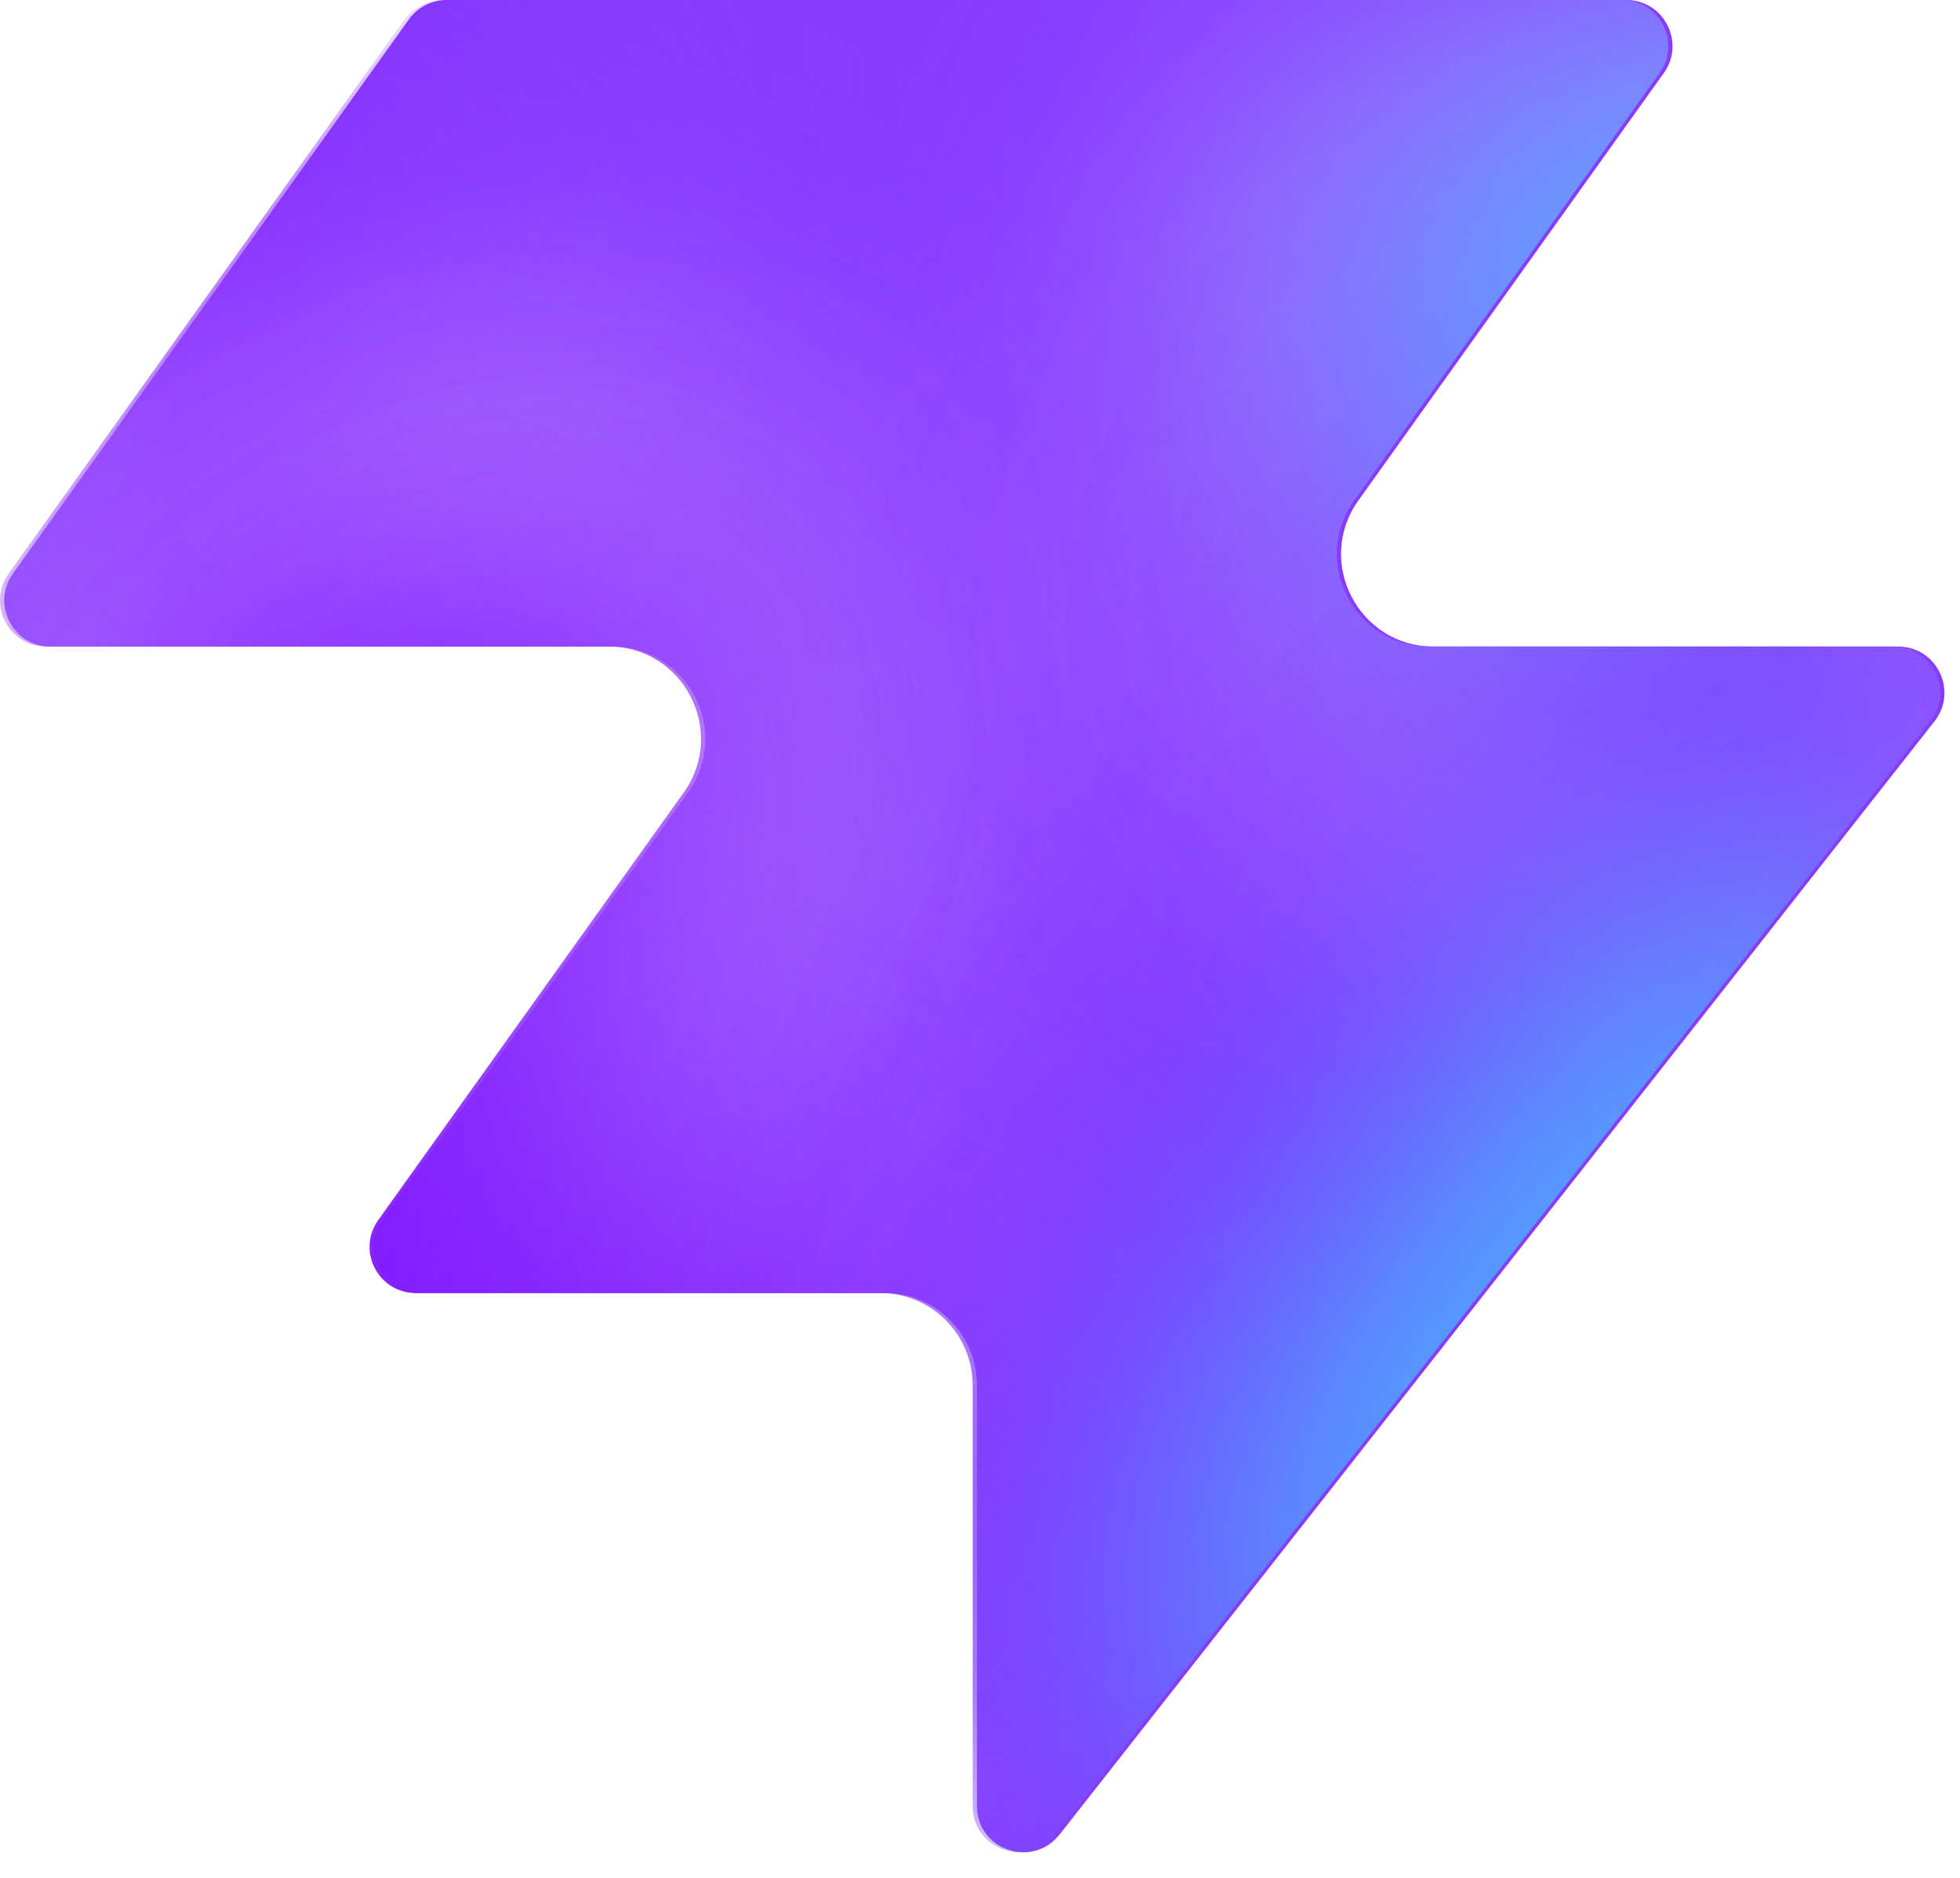
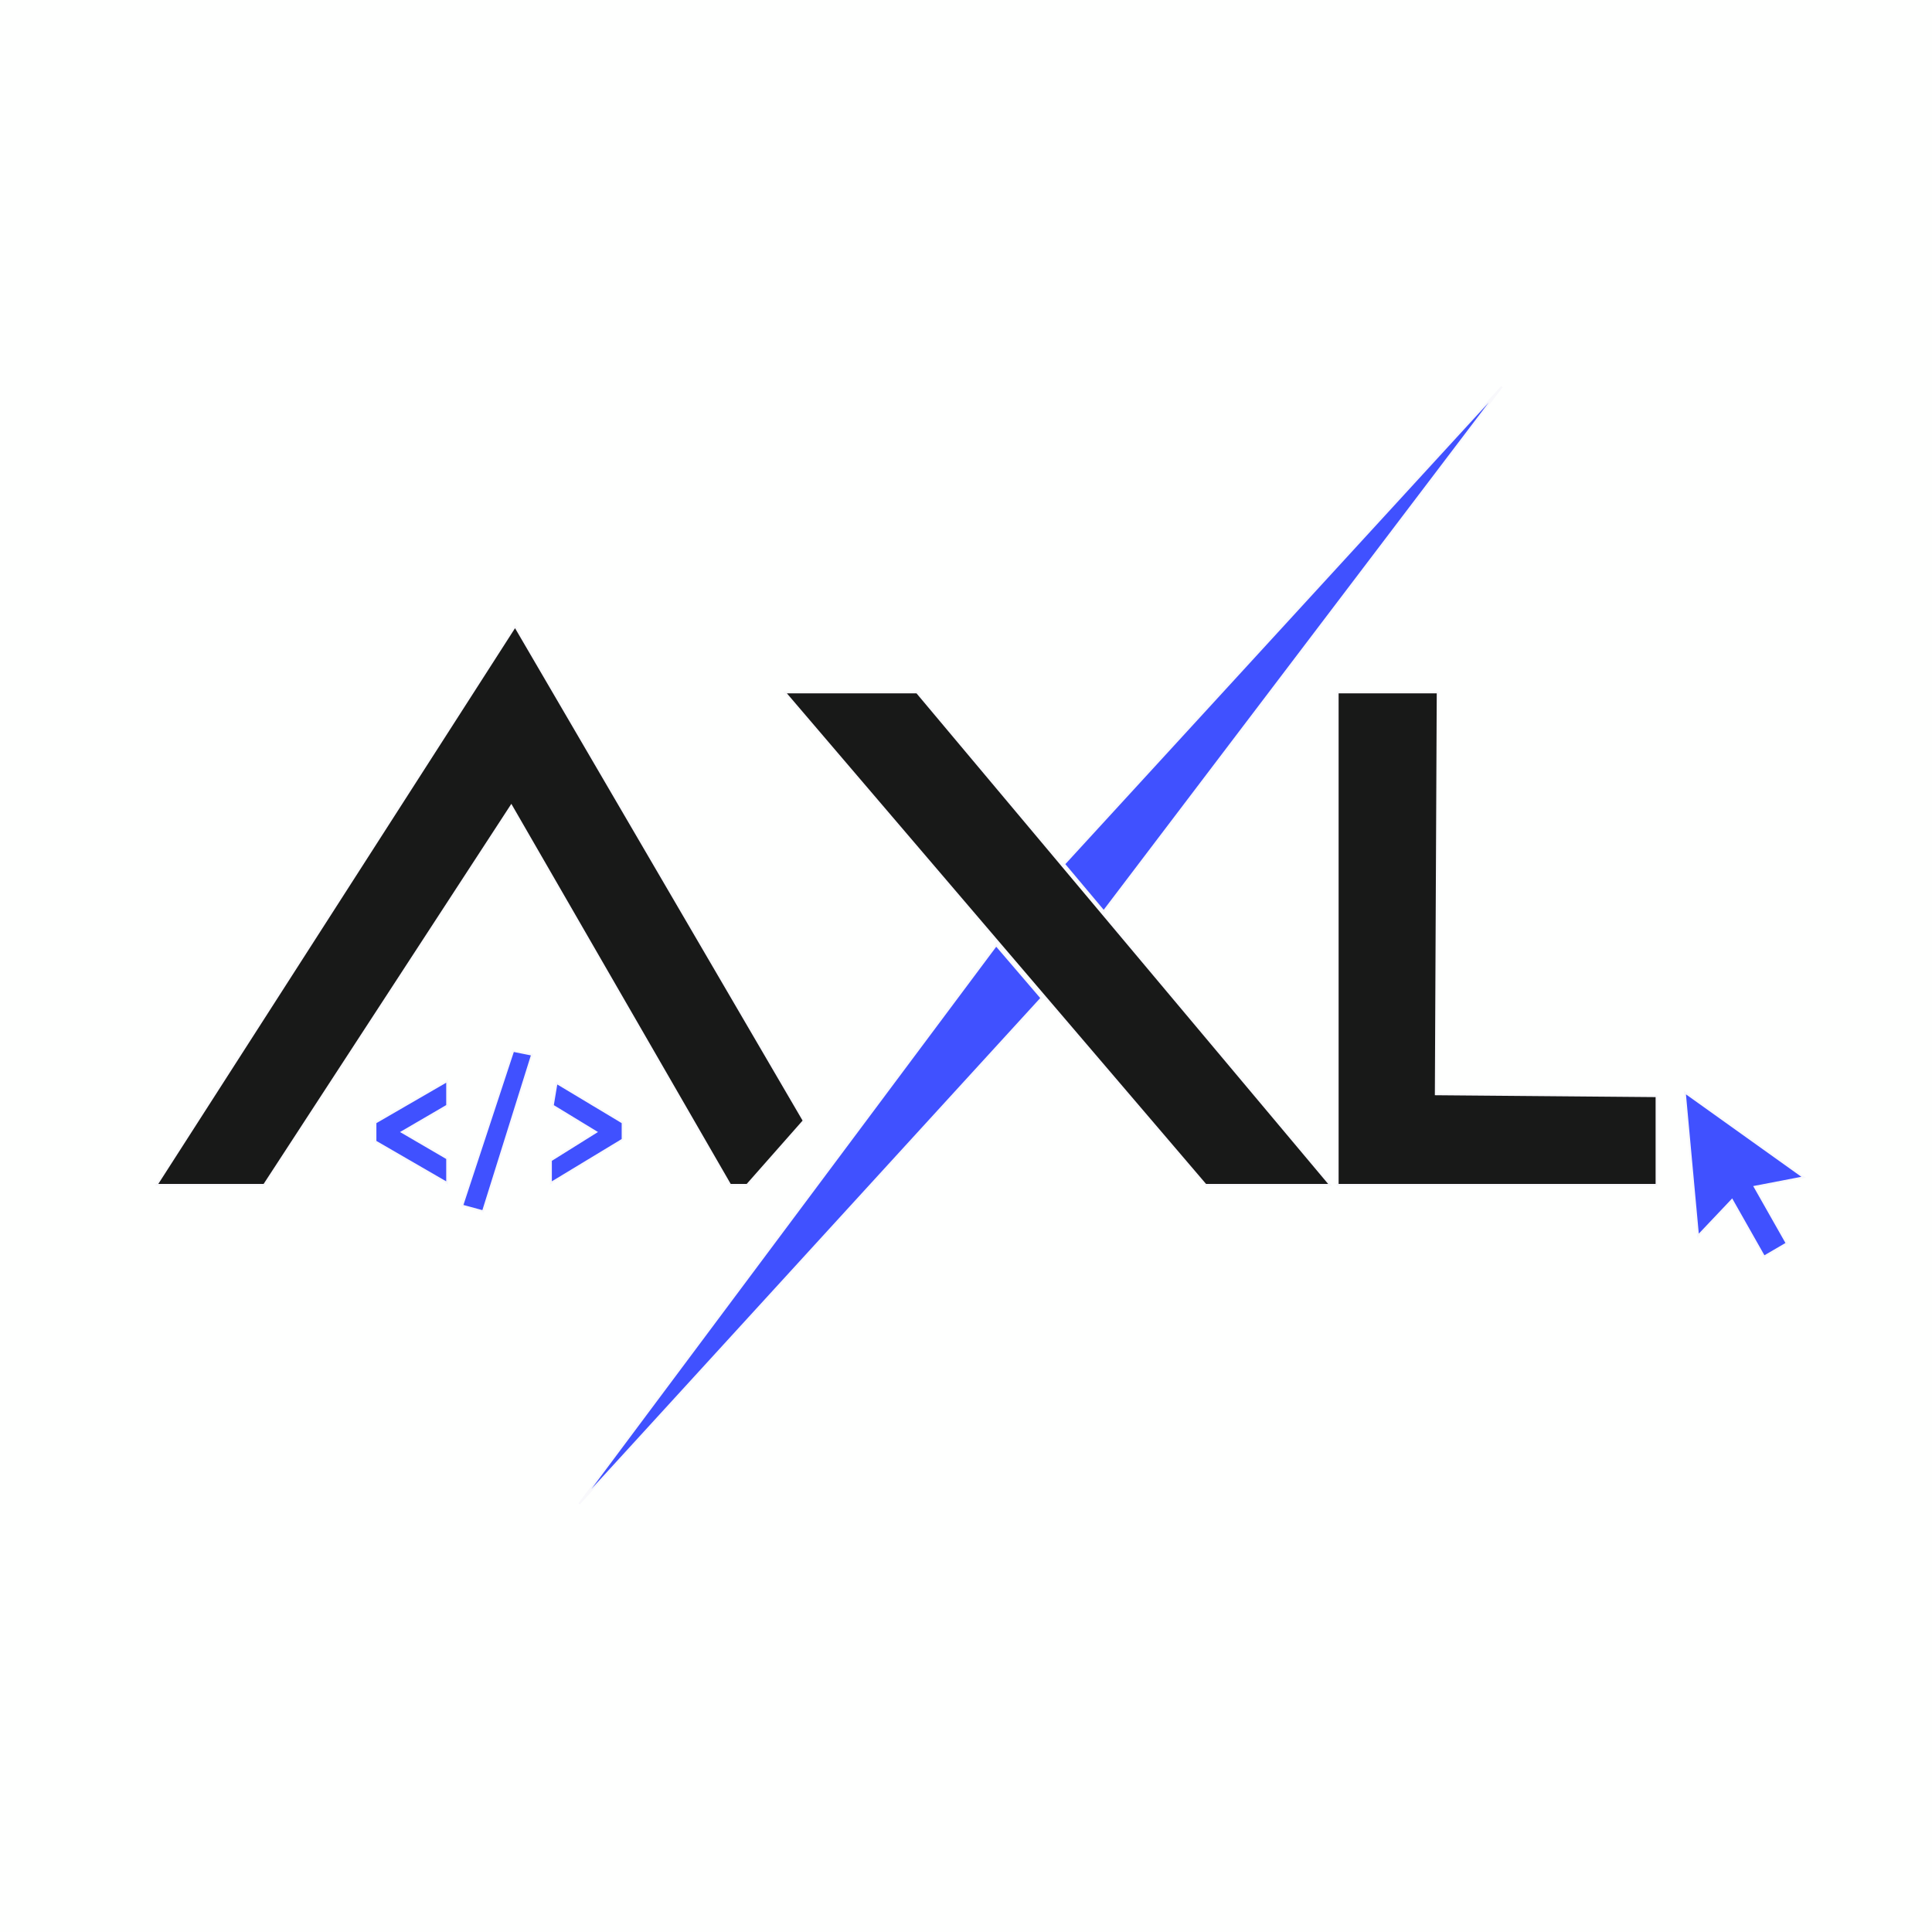
- <svg xmlns="http://www.w3.org/2000/svg" width="48" height="46" fill="none" viewBox="0 0 48 46">
-   <path fill="#863bff" d="M25.946 44.938c-.664.845-2.021.375-2.021-.698V33.937a2.26 2.26 0 0 0-2.262-2.262H10.287c-.92 0-1.456-1.04-.92-1.788l7.48-10.471c1.07-1.497 0-3.578-1.842-3.578H1.237c-.92 0-1.456-1.04-.92-1.788L10.013.474c.214-.297.556-.474.92-.474h28.894c.92 0 1.456 1.04.92 1.788l-7.48 10.471c-1.07 1.498 0 3.579 1.842 3.579h11.377c.943 0 1.473 1.088.89 1.83L25.947 44.94z" style="fill:#863bff;fill:color(display-p3 .525 .23 1);fill-opacity:1" />
-   <mask id="a" width="48" height="46" x="0" y="0" maskUnits="userSpaceOnUse" style="mask-type:alpha">
-     <path fill="#000" d="M25.842 44.938c-.664.844-2.021.375-2.021-.698V33.937a2.26 2.26 0 0 0-2.262-2.262H10.183c-.92 0-1.456-1.04-.92-1.788l7.48-10.471c1.07-1.498 0-3.579-1.842-3.579H1.133c-.92 0-1.456-1.04-.92-1.787L9.91.473c.214-.297.556-.474.92-.474h28.894c.92 0 1.456 1.04.92 1.788l-7.48 10.471c-1.07 1.498 0 3.578 1.842 3.578h11.377c.943 0 1.473 1.088.89 1.832L25.843 44.94z" style="fill:#000;fill-opacity:1" />
-   </mask>
-   <g mask="url(#a)">
-     <g filter="url(#b)">
-       <ellipse cx="5.508" cy="14.704" fill="#ede6ff" rx="5.508" ry="14.704" style="fill:#ede6ff;fill:color(display-p3 .927 .903 1);fill-opacity:1" transform="matrix(.00324 1 1 -.00324 -4.47 31.516)" />
-     </g>
-     <g filter="url(#c)">
-       <ellipse cx="10.399" cy="29.851" fill="#ede6ff" rx="10.399" ry="29.851" style="fill:#ede6ff;fill:color(display-p3 .927 .903 1);fill-opacity:1" transform="matrix(.00324 1 1 -.00324 -39.328 7.883)" />
-     </g>
-     <g filter="url(#d)">
-       <ellipse cx="5.508" cy="30.487" fill="#7e14ff" rx="5.508" ry="30.487" style="fill:#7e14ff;fill:color(display-p3 .492 .077 1);fill-opacity:1" transform="rotate(89.814 -25.913 -14.639)scale(1 -1)" />
-     </g>
-     <g filter="url(#e)">
-       <ellipse cx="5.508" cy="30.599" fill="#7e14ff" rx="5.508" ry="30.599" style="fill:#7e14ff;fill:color(display-p3 .492 .077 1);fill-opacity:1" transform="rotate(89.814 -32.644 -3.334)scale(1 -1)" />
-     </g>
-     <g filter="url(#f)">
-       <ellipse cx="5.508" cy="30.599" fill="#7e14ff" rx="5.508" ry="30.599" style="fill:#7e14ff;fill:color(display-p3 .492 .077 1);fill-opacity:1" transform="matrix(.00324 1 1 -.00324 -34.34 30.47)" />
-     </g>
-     <g filter="url(#g)">
-       <ellipse cx="14.072" cy="22.078" fill="#ede6ff" rx="14.072" ry="22.078" style="fill:#ede6ff;fill:color(display-p3 .927 .903 1);fill-opacity:1" transform="rotate(93.35 24.506 48.493)scale(-1 1)" />
-     </g>
-     <g filter="url(#h)">
-       <ellipse cx="3.47" cy="21.501" fill="#7e14ff" rx="3.47" ry="21.501" style="fill:#7e14ff;fill:color(display-p3 .492 .077 1);fill-opacity:1" transform="rotate(89.009 28.708 47.59)scale(-1 1)" />
-     </g>
-     <g filter="url(#i)">
-       <ellipse cx="3.47" cy="21.501" fill="#7e14ff" rx="3.47" ry="21.501" style="fill:#7e14ff;fill:color(display-p3 .492 .077 1);fill-opacity:1" transform="rotate(89.009 28.708 47.59)scale(-1 1)" />
-     </g>
-     <g filter="url(#j)">
-       <ellipse cx=".387" cy="8.972" fill="#7e14ff" rx="4.407" ry="29.108" style="fill:#7e14ff;fill:color(display-p3 .492 .077 1);fill-opacity:1" transform="rotate(39.51 .387 8.972)" />
-     </g>
-     <g filter="url(#k)">
-       <ellipse cx="47.523" cy="-6.092" fill="#7e14ff" rx="4.407" ry="29.108" style="fill:#7e14ff;fill:color(display-p3 .492 .077 1);fill-opacity:1" transform="rotate(37.892 47.523 -6.092)" />
-     </g>
-     <g filter="url(#l)">
-       <ellipse cx="41.412" cy="6.333" fill="#47bfff" rx="5.971" ry="9.665" style="fill:#47bfff;fill:color(display-p3 .28 .748 1);fill-opacity:1" transform="rotate(37.892 41.412 6.333)" />
-     </g>
-     <g filter="url(#m)">
-       <ellipse cx="-1.879" cy="38.332" fill="#7e14ff" rx="4.407" ry="29.108" style="fill:#7e14ff;fill:color(display-p3 .492 .077 1);fill-opacity:1" transform="rotate(37.892 -1.88 38.332)" />
-     </g>
-     <g filter="url(#n)">
-       <ellipse cx="-1.879" cy="38.332" fill="#7e14ff" rx="4.407" ry="29.108" style="fill:#7e14ff;fill:color(display-p3 .492 .077 1);fill-opacity:1" transform="rotate(37.892 -1.88 38.332)" />
-     </g>
-     <g filter="url(#o)">
-       <ellipse cx="35.651" cy="29.907" fill="#7e14ff" rx="4.407" ry="29.108" style="fill:#7e14ff;fill:color(display-p3 .492 .077 1);fill-opacity:1" transform="rotate(37.892 35.651 29.907)" />
-     </g>
-     <g filter="url(#p)">
-       <ellipse cx="38.418" cy="32.4" fill="#47bfff" rx="5.971" ry="15.297" style="fill:#47bfff;fill:color(display-p3 .28 .748 1);fill-opacity:1" transform="rotate(37.892 38.418 32.4)" />
-     </g>
-   </g>
+ <svg xmlns="http://www.w3.org/2000/svg" width="1024" height="1024" viewBox="0 0 1024 1024">
  <defs>
-     <filter id="b" width="60.045" height="41.654" x="-19.77" y="16.149" color-interpolation-filters="sRGB" filterUnits="userSpaceOnUse">
-       <feFlood flood-opacity="0" result="BackgroundImageFix" />
-       <feBlend in="SourceGraphic" in2="BackgroundImageFix" result="shape" />
-       <feGaussianBlur result="effect1_foregroundBlur_2002_17158" stdDeviation="7.659" />
-     </filter>
-     <filter id="c" width="90.34" height="51.437" x="-54.613" y="-7.533" color-interpolation-filters="sRGB" filterUnits="userSpaceOnUse">
-       <feFlood flood-opacity="0" result="BackgroundImageFix" />
-       <feBlend in="SourceGraphic" in2="BackgroundImageFix" result="shape" />
-       <feGaussianBlur result="effect1_foregroundBlur_2002_17158" stdDeviation="7.659" />
-     </filter>
-     <filter id="d" width="79.355" height="29.4" x="-49.64" y="2.03" color-interpolation-filters="sRGB" filterUnits="userSpaceOnUse">
-       <feFlood flood-opacity="0" result="BackgroundImageFix" />
-       <feBlend in="SourceGraphic" in2="BackgroundImageFix" result="shape" />
-       <feGaussianBlur result="effect1_foregroundBlur_2002_17158" stdDeviation="4.596" />
-     </filter>
-     <filter id="e" width="79.579" height="29.4" x="-45.045" y="20.029" color-interpolation-filters="sRGB" filterUnits="userSpaceOnUse">
-       <feFlood flood-opacity="0" result="BackgroundImageFix" />
-       <feBlend in="SourceGraphic" in2="BackgroundImageFix" result="shape" />
-       <feGaussianBlur result="effect1_foregroundBlur_2002_17158" stdDeviation="4.596" />
-     </filter>
-     <filter id="f" width="79.579" height="29.4" x="-43.513" y="21.178" color-interpolation-filters="sRGB" filterUnits="userSpaceOnUse">
-       <feFlood flood-opacity="0" result="BackgroundImageFix" />
-       <feBlend in="SourceGraphic" in2="BackgroundImageFix" result="shape" />
-       <feGaussianBlur result="effect1_foregroundBlur_2002_17158" stdDeviation="4.596" />
-     </filter>
-     <filter id="g" width="74.749" height="58.852" x="15.756" y="-17.901" color-interpolation-filters="sRGB" filterUnits="userSpaceOnUse">
-       <feFlood flood-opacity="0" result="BackgroundImageFix" />
-       <feBlend in="SourceGraphic" in2="BackgroundImageFix" result="shape" />
-       <feGaussianBlur result="effect1_foregroundBlur_2002_17158" stdDeviation="7.659" />
-     </filter>
-     <filter id="h" width="61.377" height="25.362" x="23.548" y="2.284" color-interpolation-filters="sRGB" filterUnits="userSpaceOnUse">
-       <feFlood flood-opacity="0" result="BackgroundImageFix" />
-       <feBlend in="SourceGraphic" in2="BackgroundImageFix" result="shape" />
-       <feGaussianBlur result="effect1_foregroundBlur_2002_17158" stdDeviation="4.596" />
-     </filter>
-     <filter id="i" width="61.377" height="25.362" x="23.548" y="2.284" color-interpolation-filters="sRGB" filterUnits="userSpaceOnUse">
-       <feFlood flood-opacity="0" result="BackgroundImageFix" />
-       <feBlend in="SourceGraphic" in2="BackgroundImageFix" result="shape" />
-       <feGaussianBlur result="effect1_foregroundBlur_2002_17158" stdDeviation="4.596" />
-     </filter>
-     <filter id="j" width="56.045" height="63.649" x="-27.636" y="-22.853" color-interpolation-filters="sRGB" filterUnits="userSpaceOnUse">
-       <feFlood flood-opacity="0" result="BackgroundImageFix" />
-       <feBlend in="SourceGraphic" in2="BackgroundImageFix" result="shape" />
-       <feGaussianBlur result="effect1_foregroundBlur_2002_17158" stdDeviation="4.596" />
-     </filter>
-     <filter id="k" width="54.814" height="64.646" x="20.116" y="-38.415" color-interpolation-filters="sRGB" filterUnits="userSpaceOnUse">
-       <feFlood flood-opacity="0" result="BackgroundImageFix" />
-       <feBlend in="SourceGraphic" in2="BackgroundImageFix" result="shape" />
-       <feGaussianBlur result="effect1_foregroundBlur_2002_17158" stdDeviation="4.596" />
-     </filter>
-     <filter id="l" width="33.541" height="35.313" x="24.641" y="-11.323" color-interpolation-filters="sRGB" filterUnits="userSpaceOnUse">
-       <feFlood flood-opacity="0" result="BackgroundImageFix" />
-       <feBlend in="SourceGraphic" in2="BackgroundImageFix" result="shape" />
-       <feGaussianBlur result="effect1_foregroundBlur_2002_17158" stdDeviation="4.596" />
-     </filter>
-     <filter id="m" width="54.814" height="64.646" x="-29.286" y="6.009" color-interpolation-filters="sRGB" filterUnits="userSpaceOnUse">
-       <feFlood flood-opacity="0" result="BackgroundImageFix" />
-       <feBlend in="SourceGraphic" in2="BackgroundImageFix" result="shape" />
-       <feGaussianBlur result="effect1_foregroundBlur_2002_17158" stdDeviation="4.596" />
-     </filter>
-     <filter id="n" width="54.814" height="64.646" x="-29.286" y="6.009" color-interpolation-filters="sRGB" filterUnits="userSpaceOnUse">
-       <feFlood flood-opacity="0" result="BackgroundImageFix" />
-       <feBlend in="SourceGraphic" in2="BackgroundImageFix" result="shape" />
-       <feGaussianBlur result="effect1_foregroundBlur_2002_17158" stdDeviation="4.596" />
-     </filter>
-     <filter id="o" width="54.814" height="64.646" x="8.244" y="-2.416" color-interpolation-filters="sRGB" filterUnits="userSpaceOnUse">
-       <feFlood flood-opacity="0" result="BackgroundImageFix" />
-       <feBlend in="SourceGraphic" in2="BackgroundImageFix" result="shape" />
-       <feGaussianBlur result="effect1_foregroundBlur_2002_17158" stdDeviation="4.596" />
-     </filter>
-     <filter id="p" width="39.409" height="43.623" x="18.713" y="10.588" color-interpolation-filters="sRGB" filterUnits="userSpaceOnUse">
-       <feFlood flood-opacity="0" result="BackgroundImageFix" />
-       <feBlend in="SourceGraphic" in2="BackgroundImageFix" result="shape" />
-       <feGaussianBlur result="effect1_foregroundBlur_2002_17158" stdDeviation="4.596" />
-     </filter>
+     <style>
+       .cls-1 {
+         fill: #fefffe;
+       }
+ 
+       .cls-2 {
+         fill: #181918;
+       }
+ 
+       .cls-2, .cls-3 {
+         stroke: #f8f8fb;
+         stroke-width: 1px;
+         fill-rule: evenodd;
+       }
+ 
+       .cls-3 {
+         fill: #4051ff;
+       }
+     </style>
  </defs>
+   <rect id="Прямокутник_1" data-name="Прямокутник 1" class="cls-1" x="-5" y="-1" width="1036" height="1036" />
+   <path id="Фігура_1" data-name="Фігура 1" class="cls-2" d="M83,628L273,332,426,594l-30,34h-9L271,427,140,628H83Z" />
+   <path id="Фігура_5" data-name="Фігура 5" class="cls-2" d="M307,797" />
+   <path id="Фігура_2" data-name="Фігура 2" class="cls-3" d="M292,615v12l38-23v-9l-35-21-2,12,23,14Z" />
+   <path id="Фігура_3" data-name="Фігура 3" class="cls-3" d="M237,614v13l-38-22V595l38-22v13l-24,14Z" />
+   <path id="Фігура_4" data-name="Фігура 4" class="cls-3" d="M256,642l-11-3,27-82,10,2Z" />
+   <path id="Фігура_6" data-name="Фігура 6" class="cls-3" d="M307,797L552,529l-24-28Z" />
+   <path id="Фігура_7" data-name="Фігура 7" class="cls-2" d="M639,628h66L563.351,459.186,486,367H416Z" />
+   <path id="Фігура_8" data-name="Фігура 8" class="cls-3" d="M796,205L564,458l21,25Z" />
+   <path id="Фігура_9" data-name="Фігура 9" class="cls-2" d="M709,367h53l-1,213,117,1v47H709V367Z" />
+   <path id="Фігура_10" data-name="Фігура 10" class="cls-3" d="M893,579l7,76,18-19,17,30,12-7-17-30,26-5Z" />
</svg>
